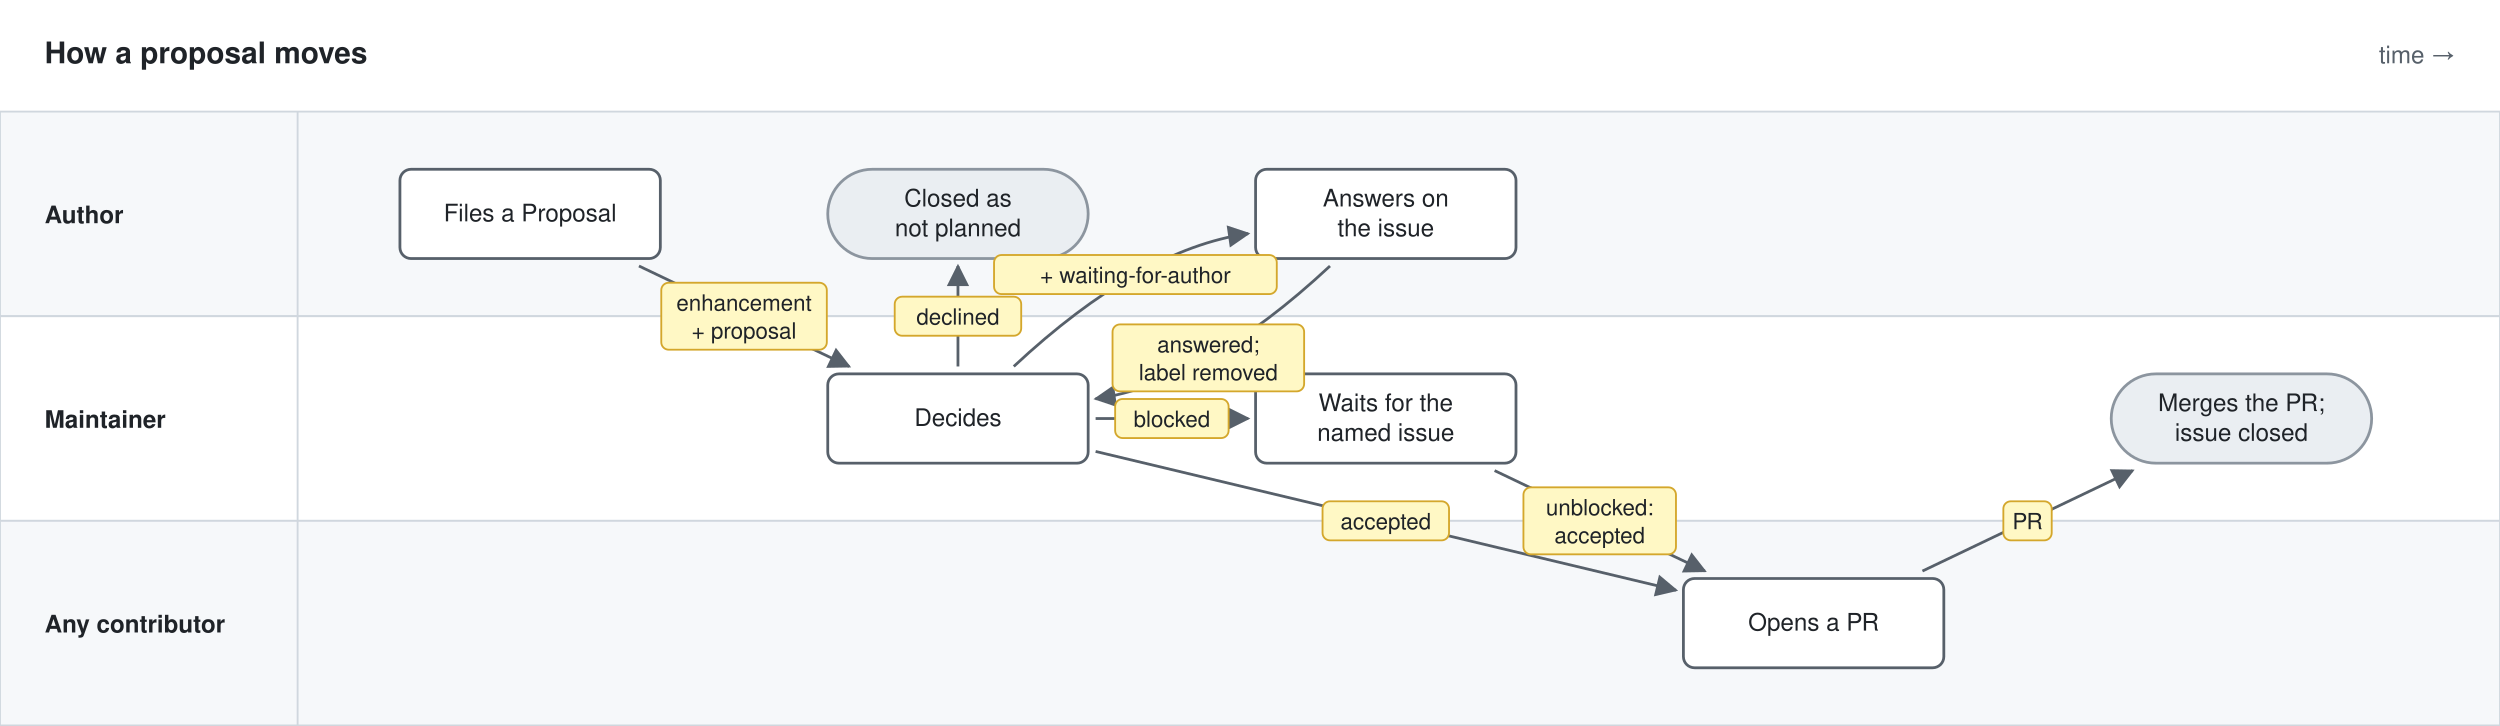
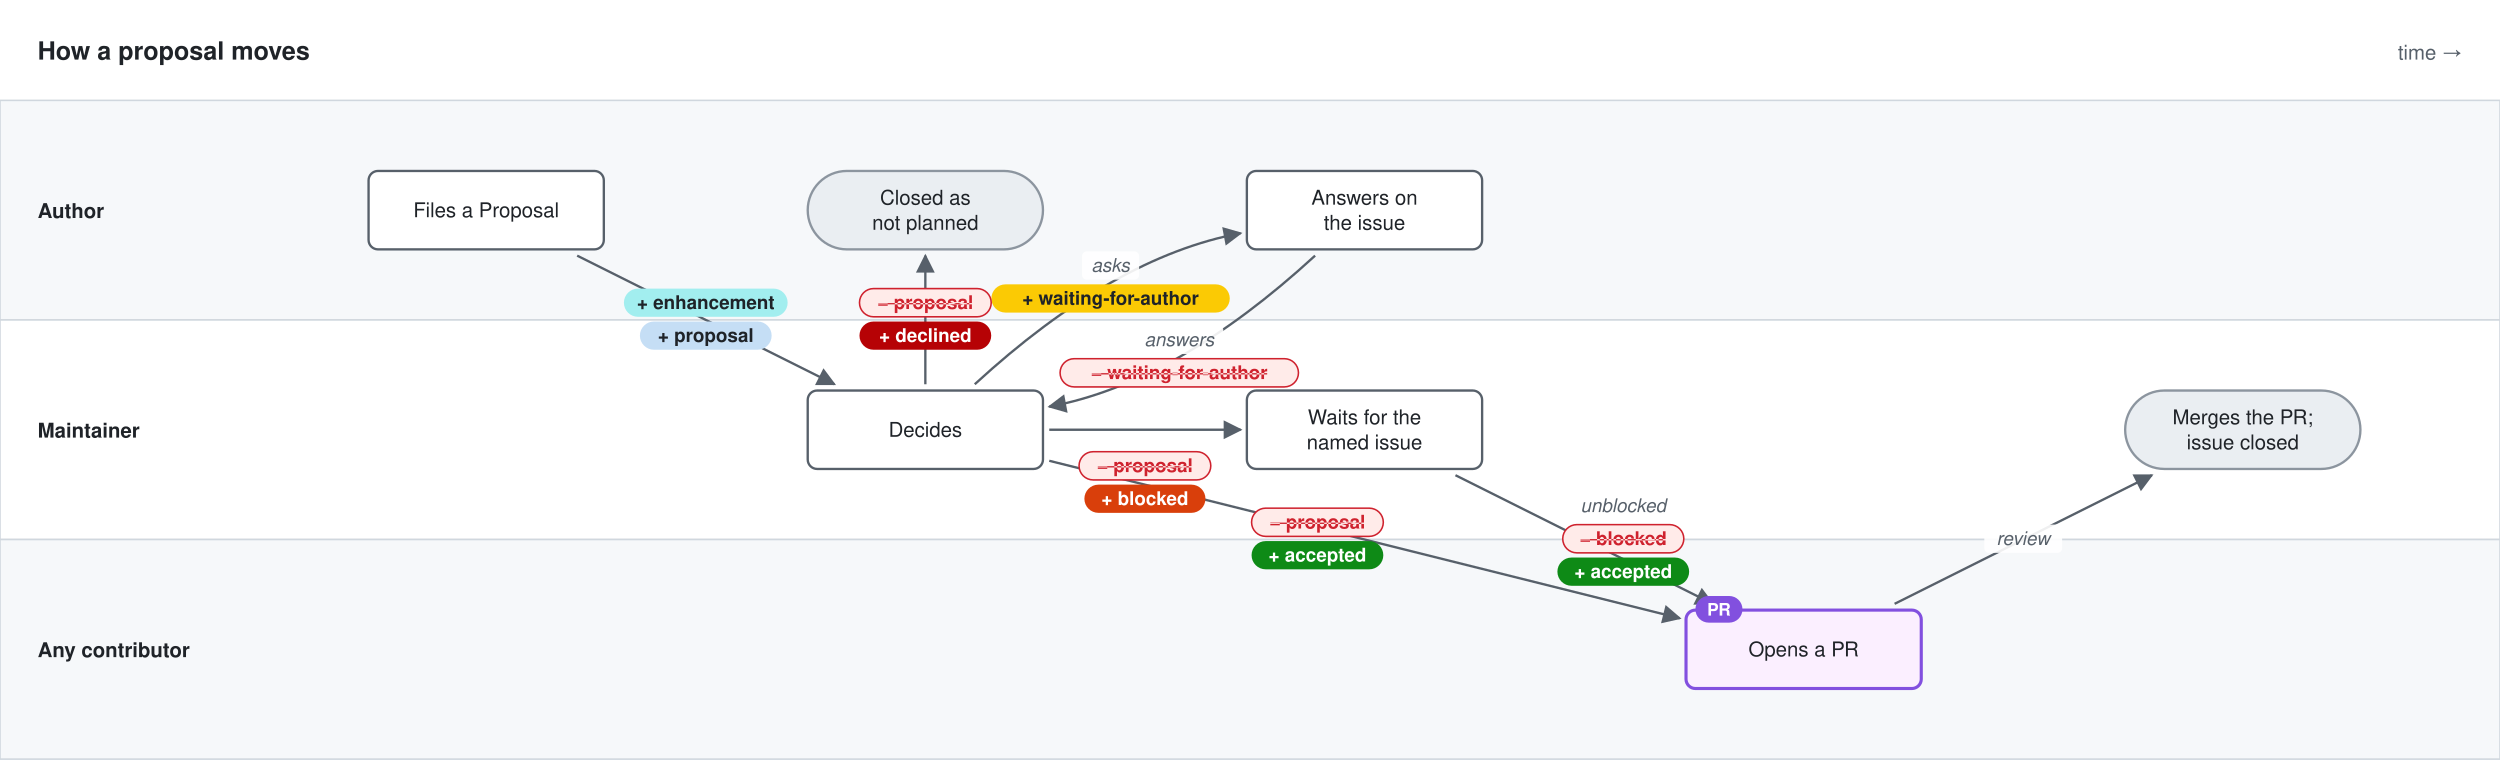
- <svg xmlns="http://www.w3.org/2000/svg" viewBox="0 0 1344 390" width="1344" height="390" font-family="-apple-system, Segoe UI, Helvetica, Arial, sans-serif" font-size="13">
+ <svg xmlns="http://www.w3.org/2000/svg" viewBox="0 0 1594 484" width="1594" height="484" font-family="-apple-system, Segoe UI, Helvetica, Arial, sans-serif" font-size="13">
  <defs>
    <marker id="arr" viewBox="0 0 10 10" refX="9" refY="5" markerWidth="8" markerHeight="8" orient="auto-start-reverse">
      <path d="M0,0 L10,5 L0,10 z" fill="#57606a" />
    </marker>
  </defs>
-   <rect width="1344" height="390" fill="#ffffff" />
-   <text x="24" y="34" font-size="16" font-weight="600" fill="#1f2328">How a proposal moves</text>
-   <text x="1320" y="34" text-anchor="end" fill="#57606a">time →</text>
-   <rect x="0" y="60" width="1344" height="110" fill="#f6f8fa" stroke="#d0d7de" />
-   <text x="24" y="120.0" font-weight="600" fill="#1f2328">Author</text>
-   <rect x="0" y="170" width="1344" height="110" fill="#ffffff" stroke="#d0d7de" />
-   <text x="24" y="230.0" font-weight="600" fill="#1f2328">Maintainer</text>
-   <rect x="0" y="280" width="1344" height="110" fill="#f6f8fa" stroke="#d0d7de" />
-   <text x="24" y="340.0" font-weight="600" fill="#1f2328">Any contributor</text>
-   <line x1="160" y1="60" x2="160" y2="390" stroke="#d0d7de" />
-   <path d="M343.5,143.0 Q400.0,170.0 456.5,197.0" fill="none" stroke="#57606a" stroke-width="1.5" marker-end="url(#arr)" />
-   <path d="M545.0,197.0 Q612.7,133.9 671.0,125.6" fill="none" stroke="#57606a" stroke-width="1.5" marker-end="url(#arr)" />
-   <path d="M715.0,143.0 Q647.3,206.1 589.0,214.4" fill="none" stroke="#57606a" stroke-width="1.5" marker-end="url(#arr)" />
-   <path d="M515.0,197.0 Q515.0,170.0 515.0,143.0" fill="none" stroke="#57606a" stroke-width="1.5" marker-end="url(#arr)" />
-   <path d="M589.0,225.0 Q630.0,225.0 671.0,225.0" fill="none" stroke="#57606a" stroke-width="1.5" marker-end="url(#arr)" />
-   <path d="M589.0,242.7 Q745.0,280.0 901.0,317.3" fill="none" stroke="#57606a" stroke-width="1.5" marker-end="url(#arr)" />
-   <path d="M803.5,253.0 Q860.0,280.0 916.5,307.0" fill="none" stroke="#57606a" stroke-width="1.5" marker-end="url(#arr)" />
-   <path d="M1033.5,307.0 Q1090.0,280.0 1146.5,253.0" fill="none" stroke="#57606a" stroke-width="1.5" marker-end="url(#arr)" />
-   <rect x="215.0" y="91.0" width="140" height="48" rx="6" fill="#ffffff" stroke="#57606a" stroke-width="1.5" />
-   <text x="285.0" y="119.0" text-anchor="middle" fill="#1f2328">Files a Proposal</text>
-   <rect x="445.0" y="201.0" width="140" height="48" rx="6" fill="#ffffff" stroke="#57606a" stroke-width="1.5" />
-   <text x="515.0" y="229.0" text-anchor="middle" fill="#1f2328">Decides</text>
-   <rect x="675.0" y="91.0" width="140" height="48" rx="6" fill="#ffffff" stroke="#57606a" stroke-width="1.5" />
-   <text x="745.0" y="111.0" text-anchor="middle" fill="#1f2328">Answers on</text>
-   <text x="745.0" y="127.0" text-anchor="middle" fill="#1f2328">the issue</text>
-   <rect x="675.0" y="201.0" width="140" height="48" rx="6" fill="#ffffff" stroke="#57606a" stroke-width="1.5" />
-   <text x="745.0" y="221.0" text-anchor="middle" fill="#1f2328">Waits for the</text>
-   <text x="745.0" y="237.0" text-anchor="middle" fill="#1f2328">named issue</text>
-   <rect x="445.0" y="91.0" width="140" height="48" rx="24" fill="#eaeef2" stroke="#8c959f" stroke-width="1.5" />
-   <text x="515.0" y="111.0" text-anchor="middle" fill="#1f2328">Closed as</text>
-   <text x="515.0" y="127.0" text-anchor="middle" fill="#1f2328">not planned</text>
-   <rect x="905.0" y="311.0" width="140" height="48" rx="6" fill="#ffffff" stroke="#57606a" stroke-width="1.5" />
-   <text x="975.0" y="339.0" text-anchor="middle" fill="#1f2328">Opens a PR</text>
-   <rect x="1135.0" y="201.0" width="140" height="48" rx="24" fill="#eaeef2" stroke="#8c959f" stroke-width="1.5" />
-   <text x="1205.0" y="221.0" text-anchor="middle" fill="#1f2328">Merges the PR;</text>
-   <text x="1205.0" y="237.0" text-anchor="middle" fill="#1f2328">issue closed</text>
-   <rect x="355.5" y="152.0" width="89" height="36" rx="4" fill="#fff8c5" stroke="#d4a72c" />
-   <text x="400.0" y="167.0" text-anchor="middle" font-size="12" fill="#1f2328">enhancement</text>
-   <text x="400.0" y="182.0" text-anchor="middle" font-size="12" fill="#1f2328">+ proposal</text>
-   <rect x="534.4" y="137.1" width="152" height="21" rx="4" fill="#fff8c5" stroke="#d4a72c" />
-   <text x="610.4" y="152.1" text-anchor="middle" font-size="12" fill="#1f2328">+ waiting-for-author</text>
-   <rect x="598.1" y="174.4" width="103" height="36" rx="4" fill="#fff8c5" stroke="#d4a72c" />
-   <text x="649.6" y="189.4" text-anchor="middle" font-size="12" fill="#1f2328">answered;</text>
-   <text x="649.6" y="204.4" text-anchor="middle" font-size="12" fill="#1f2328">label removed</text>
-   <rect x="481.0" y="159.5" width="68" height="21" rx="4" fill="#fff8c5" stroke="#d4a72c" />
-   <text x="515.0" y="174.5" text-anchor="middle" font-size="12" fill="#1f2328">declined</text>
-   <rect x="599.5" y="214.5" width="61" height="21" rx="4" fill="#fff8c5" stroke="#d4a72c" />
-   <text x="630.0" y="229.5" text-anchor="middle" font-size="12" fill="#1f2328">blocked</text>
-   <rect x="711.0" y="269.5" width="68" height="21" rx="4" fill="#fff8c5" stroke="#d4a72c" />
-   <text x="745.0" y="284.5" text-anchor="middle" font-size="12" fill="#1f2328">accepted</text>
-   <rect x="819.0" y="262.0" width="82" height="36" rx="4" fill="#fff8c5" stroke="#d4a72c" />
-   <text x="860.0" y="277.0" text-anchor="middle" font-size="12" fill="#1f2328">unblocked:</text>
-   <text x="860.0" y="292.0" text-anchor="middle" font-size="12" fill="#1f2328">accepted</text>
-   <rect x="1077.0" y="269.5" width="26" height="21" rx="4" fill="#fff8c5" stroke="#d4a72c" />
-   <text x="1090.0" y="284.5" text-anchor="middle" font-size="12" fill="#1f2328">PR</text>
+   <rect width="1594" height="484" fill="#ffffff" />
+   <text x="24" y="38" font-size="16" font-weight="600" fill="#1f2328">How a proposal moves</text>
+   <text x="1570" y="38" text-anchor="end" fill="#57606a">time →</text>
+   <rect x="0" y="64" width="1594" height="140" fill="#f6f8fa" stroke="#d0d7de" />
+   <text x="24" y="139.0" font-weight="600" fill="#1f2328">Author</text>
+   <rect x="0" y="204" width="1594" height="140" fill="#ffffff" stroke="#d0d7de" />
+   <text x="24" y="279.0" font-weight="600" fill="#1f2328">Maintainer</text>
+   <rect x="0" y="344" width="1594" height="140" fill="#f6f8fa" stroke="#d0d7de" />
+   <text x="24" y="419.0" font-weight="600" fill="#1f2328">Any contributor</text>
+   <path d="M368.0,163.0 Q450.0,204.0 532.0,245.0" fill="none" stroke="#57606a" stroke-width="1.5" marker-end="url(#arr)" />
+   <path d="M621.5,245.0 Q709.9,163.8 791.0,148.7" fill="none" stroke="#57606a" stroke-width="1.5" marker-end="url(#arr)" />
+   <path d="M838.5,163.0 Q750.1,244.2 669.0,259.3" fill="none" stroke="#57606a" stroke-width="1.5" marker-end="url(#arr)" />
+   <path d="M590.0,245.0 Q590.0,204.0 590.0,163.0" fill="none" stroke="#57606a" stroke-width="1.5" marker-end="url(#arr)" />
+   <path d="M669.0,274.0 Q730.0,274.0 791.0,274.0" fill="none" stroke="#57606a" stroke-width="1.5" marker-end="url(#arr)" />
+   <path d="M669.0,293.8 Q870.0,344.0 1071.0,394.2" fill="none" stroke="#57606a" stroke-width="1.5" marker-end="url(#arr)" />
+   <path d="M928.0,303.0 Q1010.0,344.0 1092.0,385.0" fill="none" stroke="#57606a" stroke-width="1.5" marker-end="url(#arr)" />
+   <path d="M1208.0,385.0 Q1290.0,344.0 1372.0,303.0" fill="none" stroke="#57606a" stroke-width="1.5" marker-end="url(#arr)" />
+   <rect x="235.0" y="109.0" width="150" height="50" rx="6" fill="#ffffff" stroke="#57606a" stroke-width="1.5" />
+   <text x="310.0" y="138.5" text-anchor="middle" fill="#1f2328">Files a Proposal</text>
+   <rect x="515.0" y="249.0" width="150" height="50" rx="6" fill="#ffffff" stroke="#57606a" stroke-width="1.5" />
+   <text x="590.0" y="278.5" text-anchor="middle" fill="#1f2328">Decides</text>
+   <rect x="515.0" y="109.0" width="150" height="50" rx="25" fill="#eaeef2" stroke="#8c959f" stroke-width="1.5" />
+   <text x="590.0" y="130.5" text-anchor="middle" fill="#1f2328">Closed as</text>
+   <text x="590.0" y="146.5" text-anchor="middle" fill="#1f2328">not planned</text>
+   <rect x="795.0" y="109.0" width="150" height="50" rx="6" fill="#ffffff" stroke="#57606a" stroke-width="1.5" />
+   <text x="870.0" y="130.5" text-anchor="middle" fill="#1f2328">Answers on</text>
+   <text x="870.0" y="146.5" text-anchor="middle" fill="#1f2328">the issue</text>
+   <rect x="795.0" y="249.0" width="150" height="50" rx="6" fill="#ffffff" stroke="#57606a" stroke-width="1.5" />
+   <text x="870.0" y="270.5" text-anchor="middle" fill="#1f2328">Waits for the</text>
+   <text x="870.0" y="286.5" text-anchor="middle" fill="#1f2328">named issue</text>
+   <rect x="1075.0" y="389.0" width="150" height="50" rx="6" fill="#fbefff" stroke="#8250df" stroke-width="2" />
+   <rect x="1081.0" y="380.0" width="30" height="17" rx="8.5" fill="#8250df" />
+   <text x="1096.0" y="392.5" text-anchor="middle" font-size="11" font-weight="600" fill="#ffffff">PR</text>
+   <text x="1150.0" y="418.5" text-anchor="middle" fill="#1f2328">Opens a PR</text>
+   <rect x="1355.0" y="249.0" width="150" height="50" rx="25" fill="#eaeef2" stroke="#8c959f" stroke-width="1.5" />
+   <text x="1430.0" y="270.5" text-anchor="middle" fill="#1f2328">Merges the PR;</text>
+   <text x="1430.0" y="286.5" text-anchor="middle" fill="#1f2328">issue closed</text>
+   <rect x="397.8" y="184.0" width="104.4" height="18" rx="9" fill="#a2eeef" />
+   <text x="450.0" y="197.0" text-anchor="middle" font-size="12" font-weight="600" fill="#1f2328">+ enhancement</text>
+   <rect x="408.0" y="205.0" width="84.0" height="18" rx="9" fill="#c5def5" />
+   <text x="450.0" y="218.0" text-anchor="middle" font-size="12" font-weight="600" fill="#1f2328">+ proposal</text>
+   <rect x="689.9" y="160.3" width="36.4" height="18" rx="3" fill="#ffffff" fill-opacity="0.9" />
+   <text x="708.1" y="173.3" text-anchor="middle" font-size="12" font-style="italic" fill="#57606a">asks</text>
+   <rect x="632.1" y="181.3" width="152.0" height="18" rx="9" fill="#fbca04" />
+   <text x="708.1" y="194.3" text-anchor="middle" font-size="12" font-weight="600" fill="#1f2328">+ waiting-for-author</text>
+   <rect x="723.8" y="207.7" width="56.2" height="18" rx="3" fill="#ffffff" fill-opacity="0.9" />
+   <text x="751.9" y="220.7" text-anchor="middle" font-size="12" font-style="italic" fill="#57606a">answers</text>
+   <rect x="675.9" y="228.7" width="152.0" height="18" rx="9" fill="#ffebe9" stroke="#cf222e" />
+   <text x="751.9" y="241.7" text-anchor="middle" font-size="12" font-weight="600" fill="#cf222e" text-decoration="line-through">− waiting-for-author</text>
+   <rect x="548.0" y="184.0" width="84.0" height="18" rx="9" fill="#ffebe9" stroke="#cf222e" />
+   <text x="590.0" y="197.0" text-anchor="middle" font-size="12" font-weight="600" fill="#cf222e" text-decoration="line-through">− proposal</text>
+   <rect x="548.0" y="205.0" width="84.0" height="18" rx="9" fill="#b60205" />
+   <text x="590.0" y="218.0" text-anchor="middle" font-size="12" font-weight="600" fill="#ffffff">+ declined</text>
+   <rect x="688.0" y="288.0" width="84.0" height="18" rx="9" fill="#ffebe9" stroke="#cf222e" />
+   <text x="730.0" y="301.0" text-anchor="middle" font-size="12" font-weight="600" fill="#cf222e" text-decoration="line-through">− proposal</text>
+   <rect x="691.4" y="309.0" width="77.2" height="18" rx="9" fill="#d93f0b" />
+   <text x="730.0" y="322.0" text-anchor="middle" font-size="12" font-weight="600" fill="#ffffff">+ blocked</text>
+   <rect x="798.0" y="324.0" width="84.0" height="18" rx="9" fill="#ffebe9" stroke="#cf222e" />
+   <text x="840.0" y="337.0" text-anchor="middle" font-size="12" font-weight="600" fill="#cf222e" text-decoration="line-through">− proposal</text>
+   <rect x="798.0" y="345.0" width="84.0" height="18" rx="9" fill="#0e8a16" />
+   <text x="840.0" y="358.0" text-anchor="middle" font-size="12" font-weight="600" fill="#ffffff">+ accepted</text>
+   <rect x="1000.3" y="313.5" width="69.4" height="18" rx="3" fill="#ffffff" fill-opacity="0.9" />
+   <text x="1035.0" y="326.5" text-anchor="middle" font-size="12" font-style="italic" fill="#57606a">unblocked</text>
+   <rect x="996.4" y="334.5" width="77.2" height="18" rx="9" fill="#ffebe9" stroke="#cf222e" />
+   <text x="1035.0" y="347.5" text-anchor="middle" font-size="12" font-weight="600" fill="#cf222e" text-decoration="line-through">− blocked</text>
+   <rect x="993.0" y="355.5" width="84.0" height="18" rx="9" fill="#0e8a16" />
+   <text x="1035.0" y="368.5" text-anchor="middle" font-size="12" font-weight="600" fill="#ffffff">+ accepted</text>
+   <rect x="1265.2" y="334.5" width="49.6" height="18" rx="3" fill="#ffffff" fill-opacity="0.9" />
+   <text x="1290.0" y="347.5" text-anchor="middle" font-size="12" font-style="italic" fill="#57606a">review</text>
</svg>
